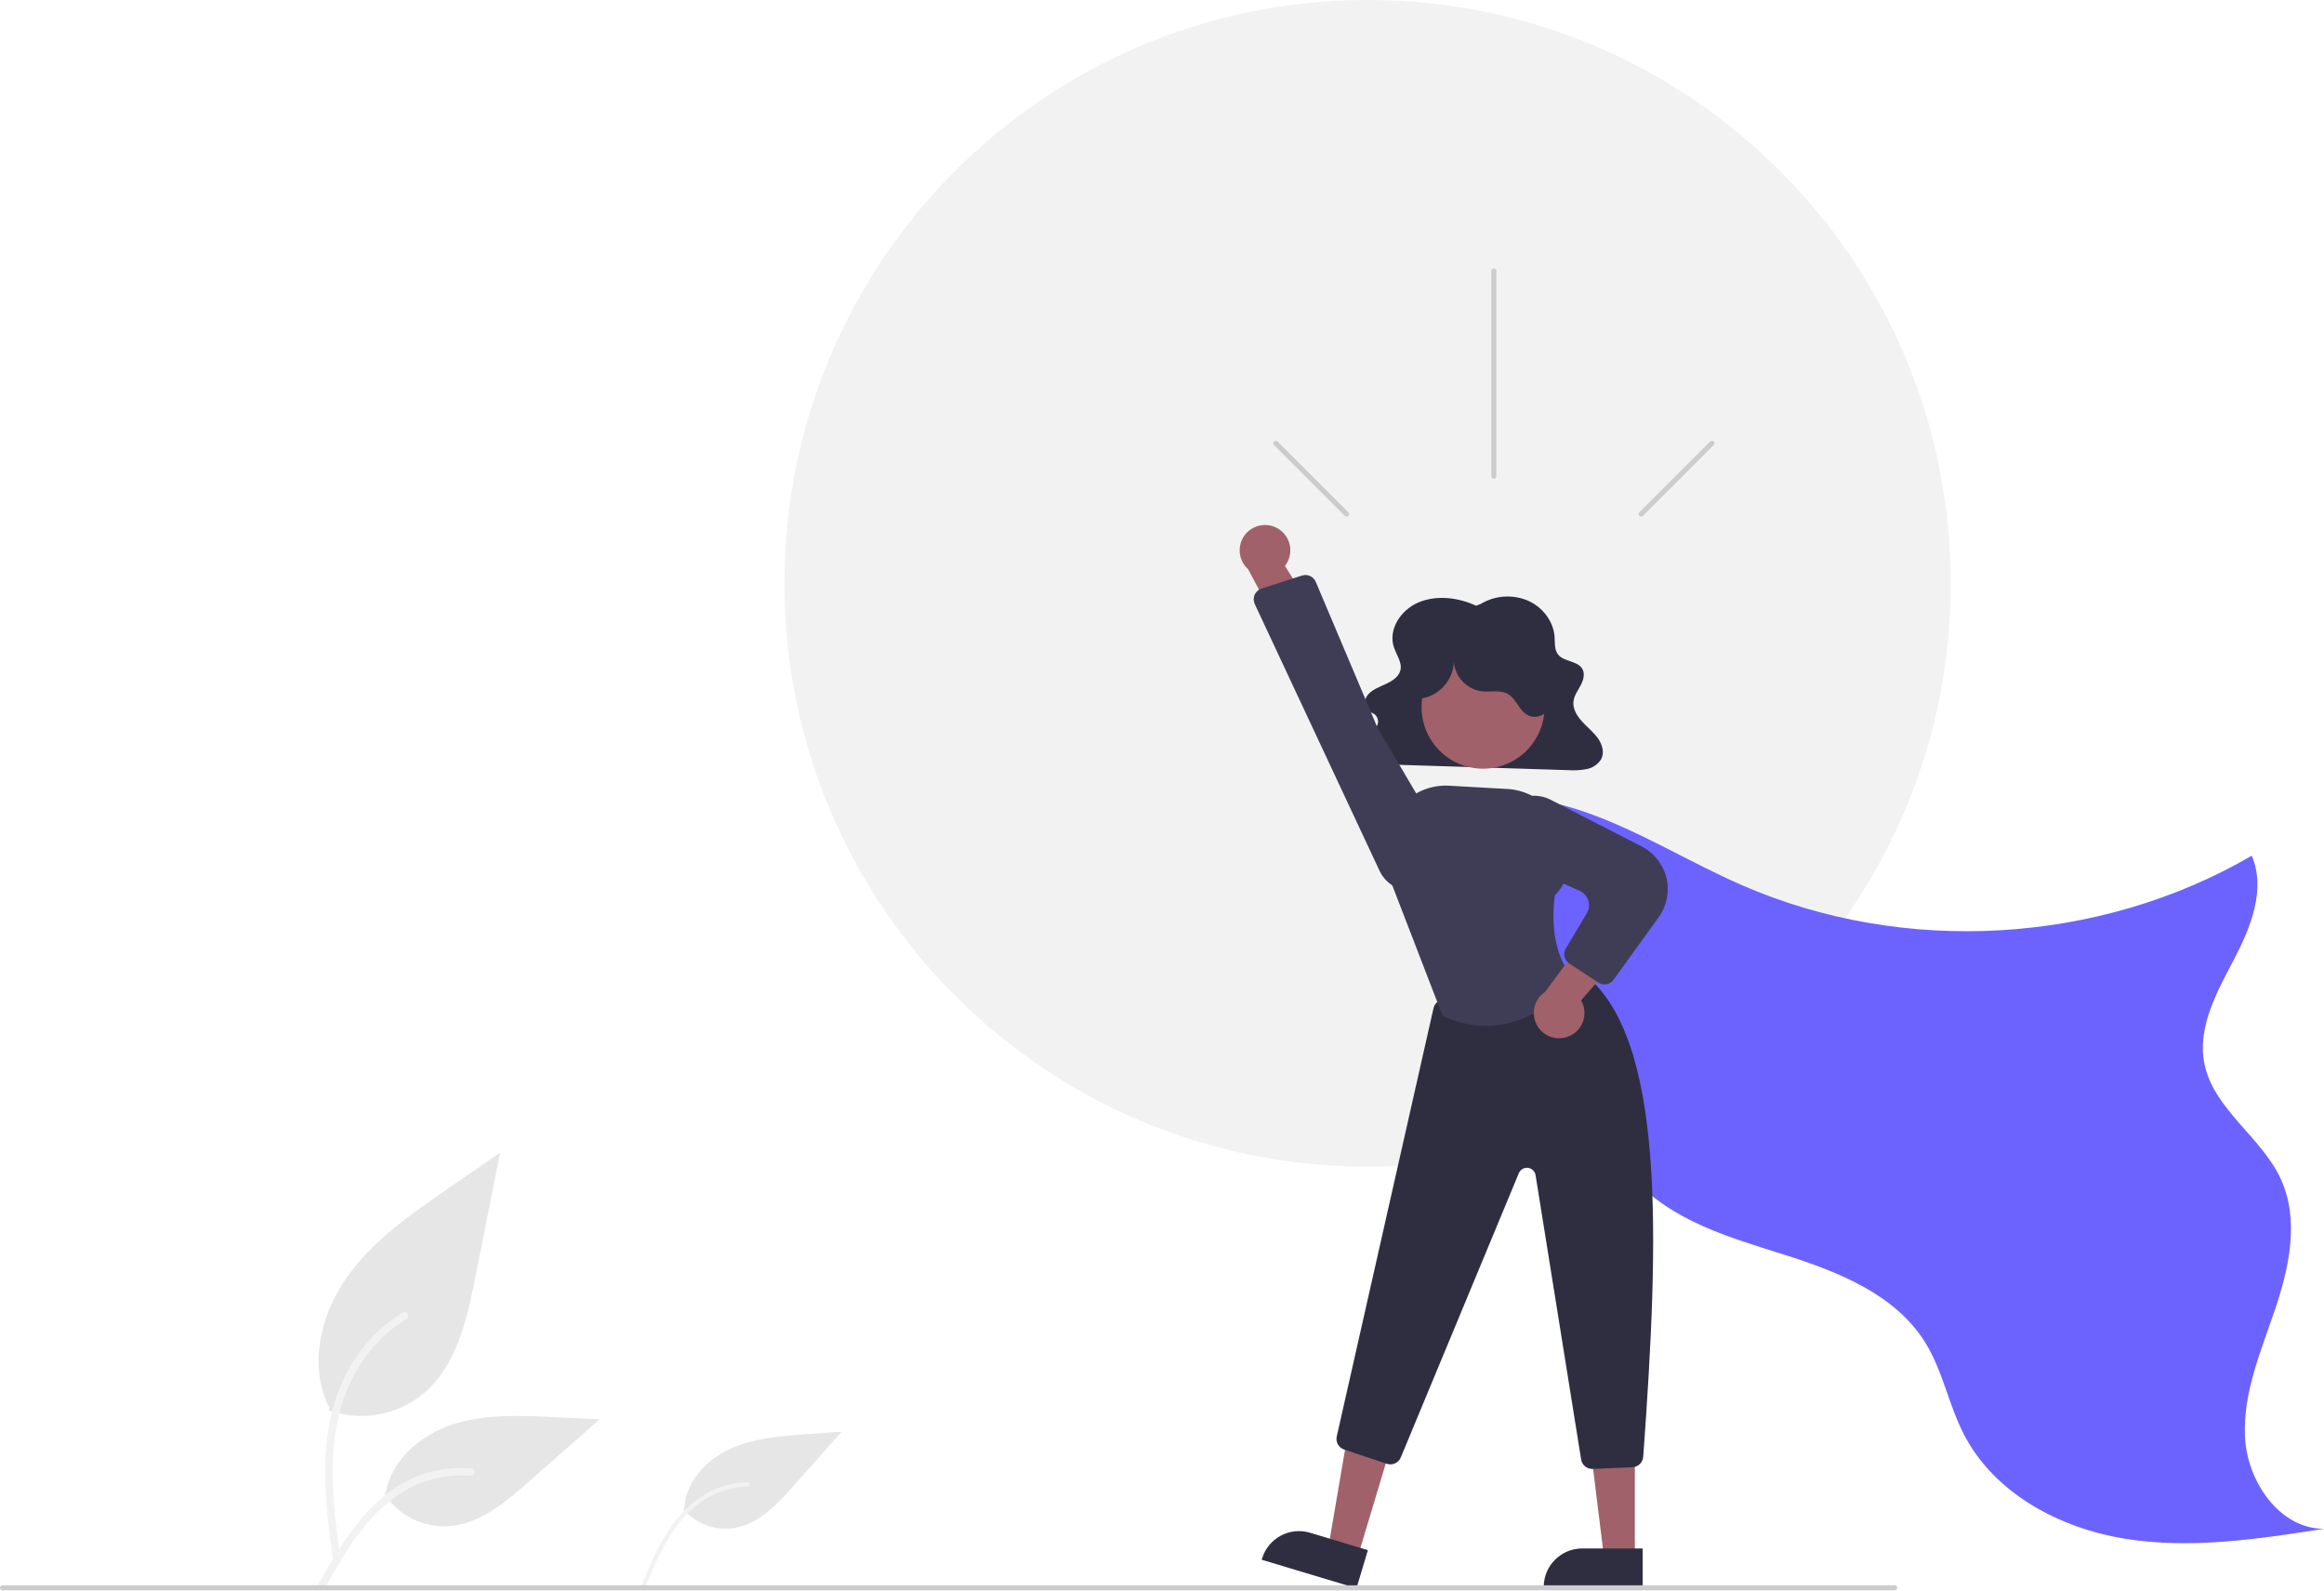
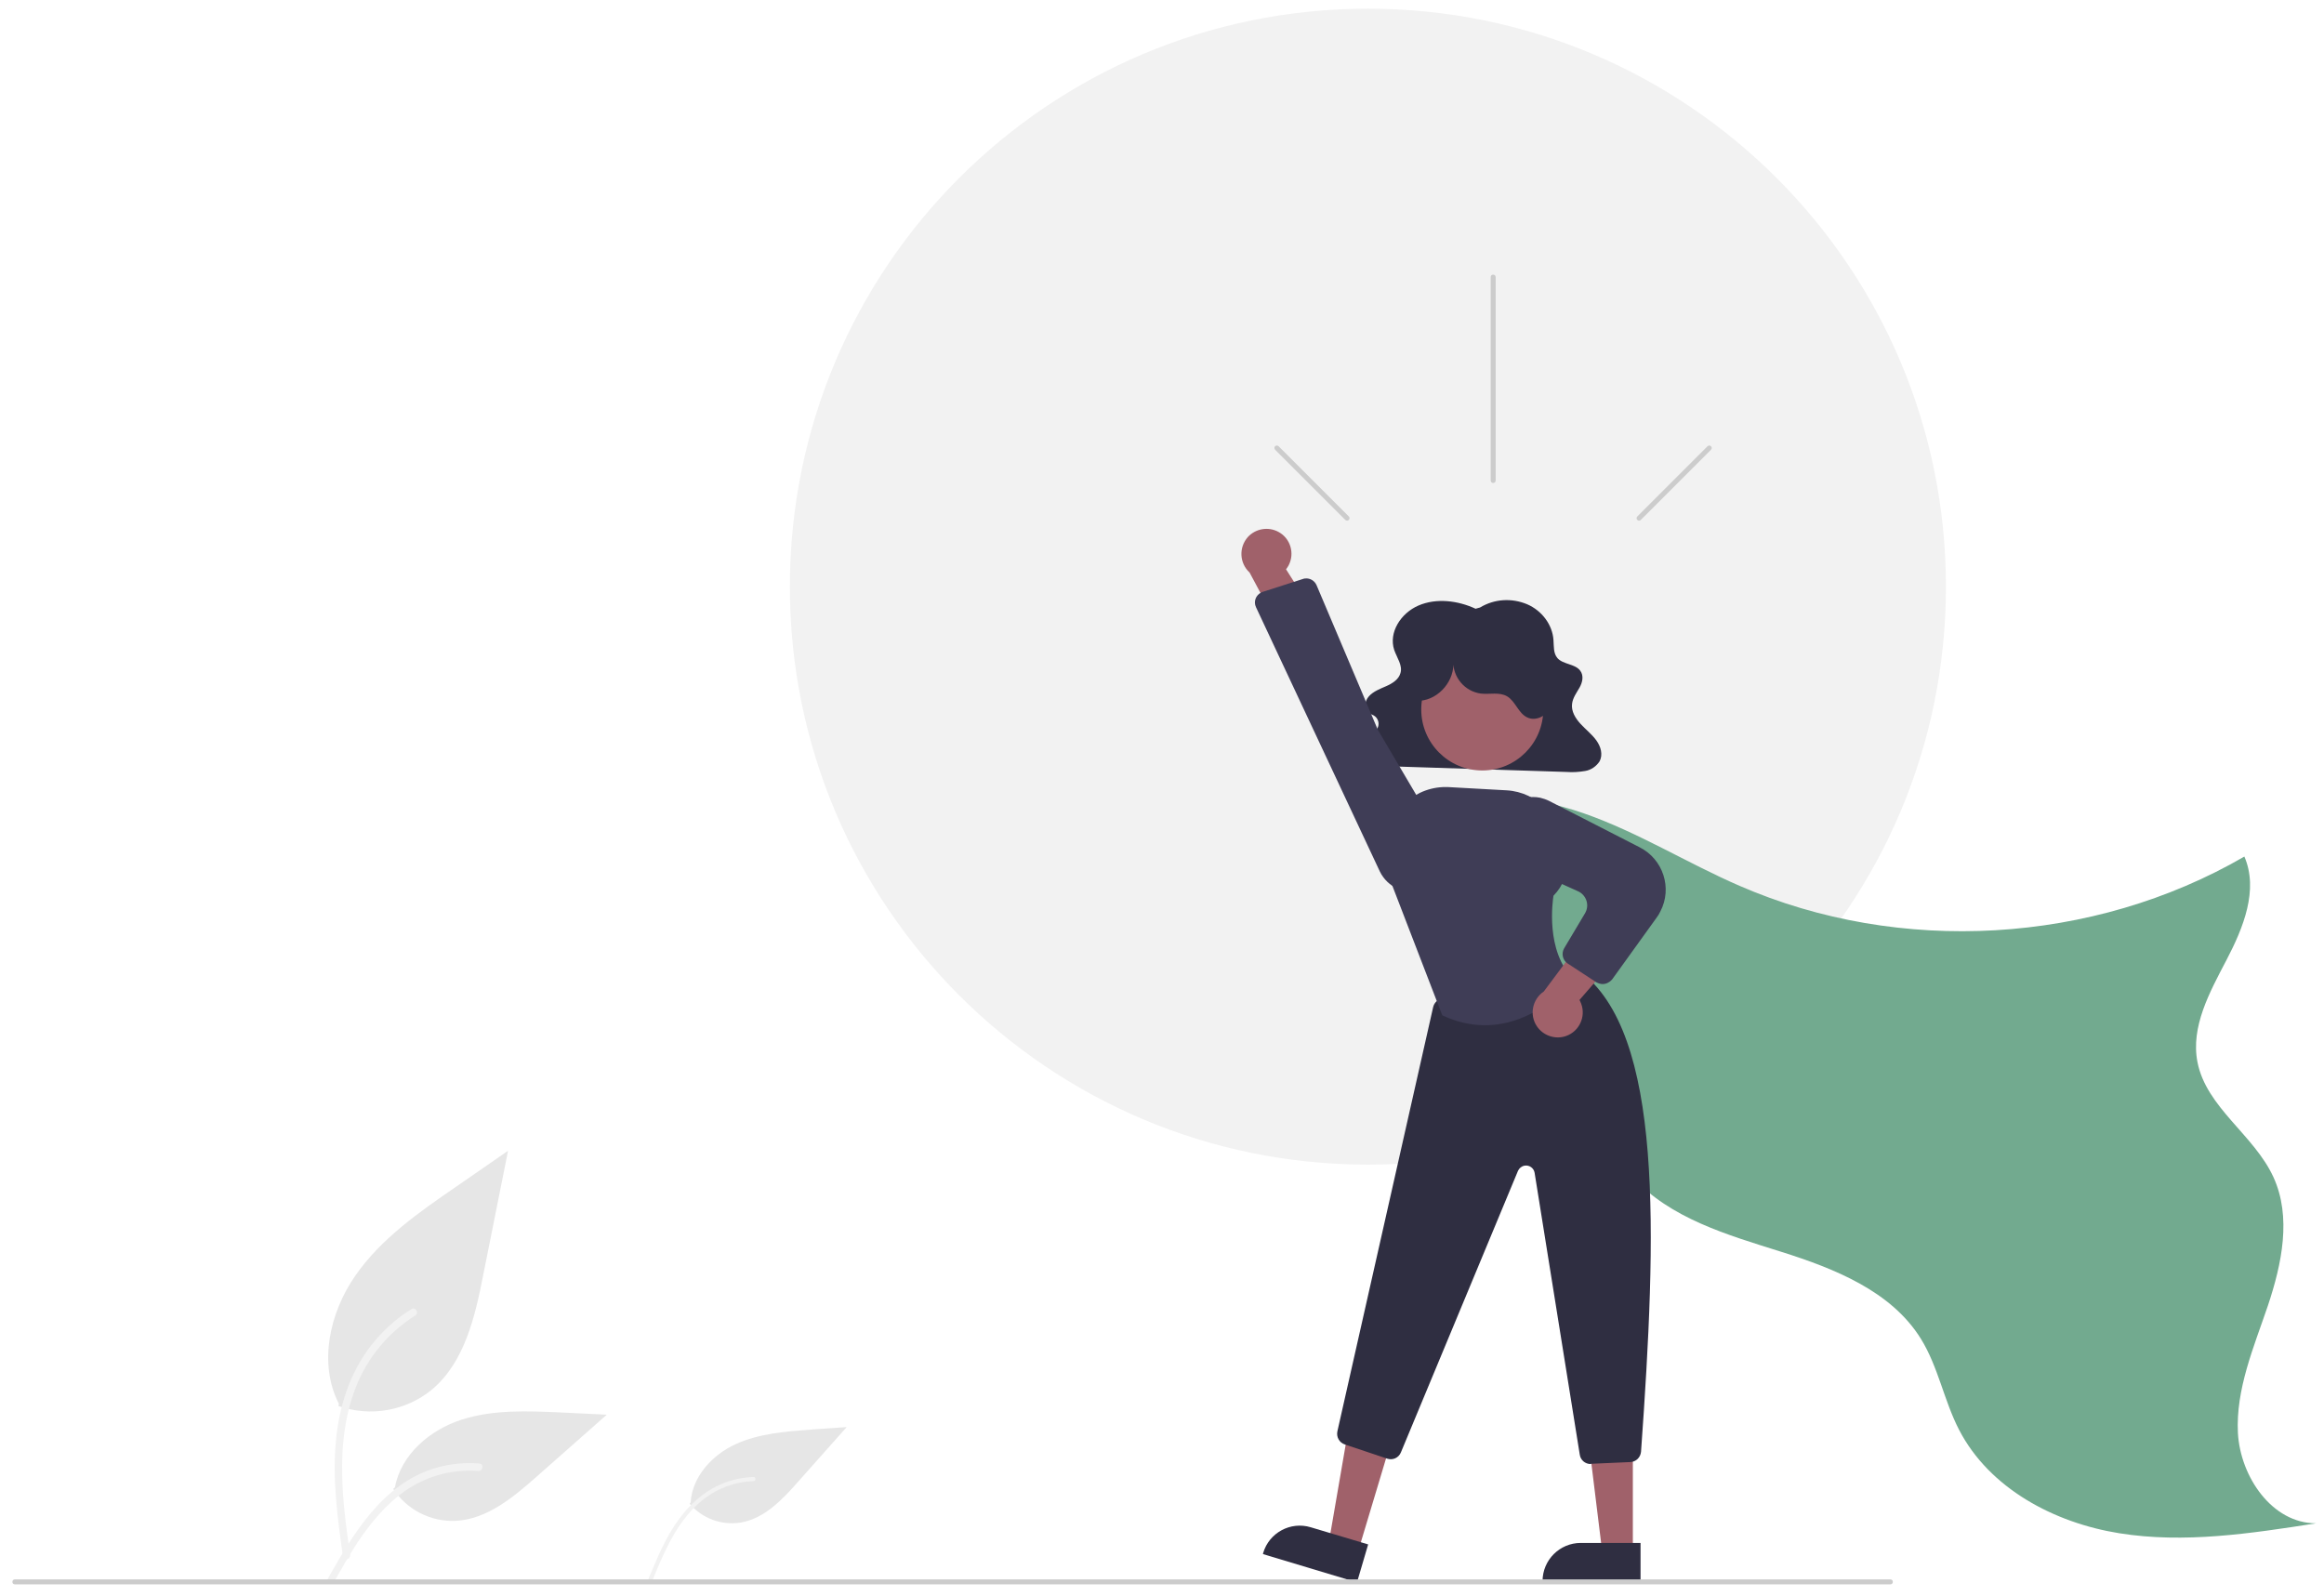
- <svg xmlns="http://www.w3.org/2000/svg" id="a6791429-d438-45aa-bc7c-827b738cb04a" data-name="Layer 1" width="928.526" height="635.213" viewBox="0 0 928.526 635.213">
-   <circle cx="546.409" cy="233" r="233" fill="#f2f2f2" />
-   <path d="M267.148,695.739a39.063,39.063,0,0,0,37.721-6.645c13.212-11.089,17.354-29.359,20.725-46.275l9.969-50.036-20.872,14.371c-15.01,10.335-30.357,21.001-40.75,35.971s-14.929,35.405-6.579,51.603" transform="translate(-135.7371 -132.3937)" fill="#e6e6e6" />
-   <path d="M268.932,756.318c-2.112-15.387-4.285-30.973-2.803-46.525,1.316-13.812,5.53-27.303,14.109-38.364a63.82,63.82,0,0,1,16.374-14.837c1.637-1.034,3.144,1.561,1.514,2.59a60.672,60.672,0,0,0-23.999,28.956c-5.225,13.289-6.064,27.776-5.164,41.893.544,8.537,1.698,17.019,2.861,25.489a1.554,1.554,0,0,1-1.048,1.845,1.509,1.509,0,0,1-1.845-1.048Z" transform="translate(-135.7371 -132.3937)" fill="#f2f2f2" />
-   <path d="M408.733,735.124a22.264,22.264,0,0,0,20.462,7.606c9.693-1.644,16.995-9.432,23.529-16.778l19.325-21.728L457.644,705.275c-10.359.755-20.98,1.575-30.405,5.94s-17.546,13.104-18.109,23.476" transform="translate(-135.7371 -132.3937)" fill="#e6e6e6" />
-   <path d="M392.149,765.424c3.397-8.175,6.821-16.463,12.033-23.683,4.628-6.412,10.589-11.83,17.996-14.796a36.374,36.374,0,0,1,12.328-2.575c1.103-.036,1.096,1.674-.002,1.71a34.579,34.579,0,0,0-20.146,7.319c-6.4,5.028-10.988,11.909-14.615,19.11-2.193,4.354-4.071,8.857-5.94,13.357a.886.886,0,0,1-1.047.605.86.86,0,0,1-.605-1.047Z" transform="translate(-135.7371 -132.3937)" fill="#f2f2f2" />
-   <path d="M289.28,729.089a28.755,28.755,0,0,0,25.055,12.931c12.683-.602,23.257-9.454,32.775-17.858l28.153-24.857L356.63,698.414c-13.4-.641-27.145-1.239-39.908,2.893s-24.533,14.077-26.867,27.287" transform="translate(-135.7371 -132.3937)" fill="#e6e6e6" />
-   <path d="M262.962,765.163c10.168-17.991,21.961-37.986,43.035-44.377a48.022,48.022,0,0,1,18.101-1.869c1.922.166,1.442,3.128-.476,2.963a44.614,44.614,0,0,0-28.886,7.642c-8.145,5.544-14.487,13.252-19.854,21.425-3.288,5.007-6.233,10.226-9.178,15.438-.941,1.666-3.693.463-2.74-1.222Z" transform="translate(-135.7371 -132.3937)" fill="#f2f2f2" />
-   <path d="M702.07,458.075c20.217-11.112,45.379-8.882,67.161-1.285s41.522,20.043,62.675,29.249c64.64,28.131,142.548,23.595,203.487-11.848,5.763,13.406-.419,28.74-7.211,41.656s-14.532,26.914-11.736,41.236c3.578,18.327,22.793,29.315,30.579,46.288,7.391,16.112,3.424,35.032-2.246,51.827s-13.028,33.715-12.065,51.415,13.823,36.416,31.549,36.43c-26.269,4.082-53.056,8.166-79.309,3.983s-52.369-18.068-64.558-41.693c-6.093-11.809-8.441-25.386-15.439-36.682-11.918-19.241-34.791-28.289-56.372-35.108s-44.676-13.388-59.871-30.162c-14.478-15.982-19.064-38.246-26.734-58.401a186.537,186.537,0,0,0-64.588-84.23" transform="translate(-135.7371 -132.3937)" fill="#6c63ff" />
-   <path d="M725.495,374.338c-7.097-3.302-15.81-4.384-23.032-1.316s-12.145,10.932-9.809,17.891c1.059,3.155,3.47,6.258,2.531,9.445-.723,2.453-3.245,4.072-5.723,5.224s-5.187,2.12-6.978,4.062-2.165,5.285.073,6.791c.737.496,1.659.732,2.374,1.254a3.772,3.772,0,0,1,1.164,4.222,8.893,8.893,0,0,1-2.851,3.751c-2.541,2.191-5.898,4.698-5.109,7.809a5.478,5.478,0,0,0,3.697,3.458,18.367,18.367,0,0,0,5.427.716l74.966,2.362a28.422,28.422,0,0,0,7.402-.413,8.762,8.762,0,0,0,5.813-3.905c1.436-2.657.493-5.931-1.28-8.412s-4.282-4.439-6.355-6.717-3.769-5.123-3.404-8.067c.293-2.357,1.847-4.395,2.963-6.537s1.764-4.818.319-6.789c-2.037-2.777-6.927-2.526-9.243-5.113-1.748-1.953-1.41-4.763-1.584-7.281-.418-6.057-4.611-11.776-10.58-14.433a20.831,20.831,0,0,0-18.953,1.291Z" transform="translate(-135.7371 -132.3937)" fill="#2f2e41" />
-   <polygon points="542.385 622.099 530.644 618.571 538.663 571.604 555.992 576.811 542.385 622.099" fill="#a0616a" />
-   <path d="M677.697,766.774l-37.859-11.375.144-.479a15.386,15.386,0,0,1,19.163-10.309l.001 0,23.123,6.947Z" transform="translate(-135.7371 -132.3937)" fill="#2f2e41" />
-   <polygon points="653.182 622.496 640.922 622.495 635.09 575.207 653.184 575.208 653.182 622.496" fill="#a0616a" />
-   <path d="M792.045,766.774l-39.531-.001v-.5a15.386,15.386,0,0,1,15.386-15.386h.001l24.144.001Z" transform="translate(-135.7371 -132.3937)" fill="#2f2e41" />
-   <path d="M771.9,719.123a4.5,4.5,0,0,1-4.441-3.788L749.256,601.781a3.5,3.5,0,0,0-6.688-.789L695.406,714.528a4.516,4.516,0,0,1-5.579,2.544L672.793,711.393a4.485,4.485,0,0,1-2.966-5.261L708.476,535.111a4.525,4.525,0,0,1,3.372-3.392L763.68,519.687a4.562,4.562,0,0,1,3.708.77c34.13,24.799,31.247,105.821,24.886,193.798a4.502,4.502,0,0,1-4.294,4.174l-15.882.691C772.032,719.122,771.966,719.123,771.9,719.123Z" transform="translate(-135.7371 -132.3937)" fill="#2f2e41" />
-   <circle cx="592.532" cy="282.471" r="24.561" fill="#a0616a" />
-   <path d="M729.329,542.162a39.899,39.899,0,0,1-17.024-3.935l-.183-.085-.073-.188-22.03-57.076-.419-9.917A23.773,23.773,0,0,1,714.692,446.22l23.388,1.317a23.787,23.787,0,0,1,22.437,23.61c.607,1.167,4.921,10.292-3.533,18.865-.316,1.952-3.273,22.247,7.887,33.407l.314.313-.274.349C764.732,524.309,750.399,542.159,729.329,542.162Z" transform="translate(-135.7371 -132.3937)" fill="#3f3d56" />
-   <path d="M762.171,546.467a10.056,10.056,0,0,0,5.277-14.488l23.359-27.043-18.414-2.397-19.359,26.048a10.11,10.11,0,0,0,9.137,17.88Z" transform="translate(-135.7371 -132.3937)" fill="#a0616a" />
-   <path d="M776.775,525.594a4.489,4.489,0,0,1-2.469-.74l-11.553-7.577a4.491,4.491,0,0,1-1.399-6.064l8.364-14.052a6.272,6.272,0,0,0-2.824-8.932l-24.028-10.772a14.324,14.324,0,0,1-8.112-15.915h0a14.241,14.241,0,0,1,20.432-9.754l36.452,18.679a19.177,19.177,0,0,1,6.805,28.289L780.424,523.725A4.489,4.489,0,0,1,776.775,525.594Z" transform="translate(-135.7371 -132.3937)" fill="#3f3d56" />
-   <path d="M703.142,411.373c7.756-.623,14.196-8.371,13.39-16.111a13.009,13.009,0,0,0,11.141,13.246c3.558.392,7.458-.684,10.555,1.11,3.43,1.988,4.528,6.816,8.101,8.533,3.453,1.659,7.838-.604,9.543-4.033s1.287-7.55.157-11.21a31.652,31.652,0,0,0-52.69-12.975c-3.261,3.28-5.851,7.461-6.271,12.068s1.717,9.605,5.854,11.675Z" transform="translate(-135.7371 -132.3937)" fill="#2f2e41" />
-   <path d="M646.001,343.338a10.056,10.056,0,0,1,3.105,15.104l19.159,30.165-18.567-.318-15.347-28.596a10.11,10.11,0,0,1,11.651-16.354Z" transform="translate(-135.7371 -132.3937)" fill="#a0616a" />
-   <path d="M661.444,364.818l24.674,58.302,25.869,43.864a14.189,14.189,0,0,1-8.12,20.79h0a14.265,14.265,0,0,1-16.951-7.569L637.058,373.672a4.5,4.5,0,0,1,2.699-6.192l16.166-5.193a4.6,4.6,0,0,1,.942-.197A4.474,4.474,0,0,1,661.444,364.818Z" transform="translate(-135.7371 -132.3937)" fill="#3f3d56" />
-   <path d="M892.737,767.606h-756a1,1,0,0,1,0-2h756a1,1,0,0,1,0,2Z" transform="translate(-135.7371 -132.3937)" fill="#ccc" />
-   <path d="M733.595,240.606v82a1,1,0,1,1-2,0v-82a1,1,0,0,1,2,0Z" transform="translate(-135.7371 -132.3937)" fill="#ccc" />
-   <path d="M820.421,310.171l-28.284,28.284a1,1,0,0,1-1.414-1.414l28.284-28.284a1,1,0,1,1,1.414,1.414Z" transform="translate(-135.7371 -132.3937)" fill="#ccc" />
-   <path d="M644.77,310.171,673.054,338.456a1,1,0,0,0,1.414-1.414l-28.284-28.284a1,1,0,1,0-1.414,1.414Z" transform="translate(-135.7371 -132.3937)" fill="#ccc" />
+ <svg xmlns="http://www.w3.org/2000/svg" version="1.1" id="a6791429-d438-45aa-bc7c-827b738cb04a" x="0px" y="0px" viewBox="0 0 936.8 643.1" style="enable-background:new 0 0 936.8 643.1;" xml:space="preserve">
+   <style type="text/css">
+ 	.st0{fill:#F2F2F2;}
+ 	.st1{fill:#E6E6E6;}
+ 	.st2{fill:#72AA8F;}
+ 	.st3{fill:#2F2E41;}
+ 	.st4{fill:#A0616A;}
+ 	.st5{fill:#3F3D56;}
+ 	.st6{fill:#CCCCCC;}
+ 	.st7{fill:#A3CFBB;}
+ 	.st8{fill:#D1E7DD;}
+ 	.st9{fill:#6C63FF;}
+ </style>
+   <circle class="st0" cx="551.4" cy="236.5" r="233" />
+   <path class="st1" d="M136.4,566.8c12.9,4.5,27.2,2,37.7-6.6c13.2-11.1,17.4-29.4,20.7-46.3l10-50L184,478.3  c-15,10.3-30.4,21-40.8,36c-10.4,15-14.9,35.4-6.6,51.6" />
+   <path class="st0" d="M138.2,627.4c-2.1-15.4-4.3-31-2.8-46.5c1.3-13.8,5.5-27.3,14.1-38.4c4.6-5.9,10.1-10.9,16.4-14.8  c1.6-1,3.1,1.6,1.5,2.6c-10.9,6.9-19.3,17-24,29c-5.2,13.3-6.1,27.8-5.2,41.9c0.5,8.5,1.7,17,2.9,25.5c0.2,0.8-0.3,1.6-1,1.8  C139.2,628.7,138.4,628.2,138.2,627.4L138.2,627.4z" />
+   <path class="st1" d="M278,606.2c5,5.9,12.8,8.8,20.5,7.6c9.7-1.6,17-9.4,23.5-16.8l19.3-21.7l-14.4,1c-10.4,0.8-21,1.6-30.4,5.9  s-17.5,13.1-18.1,23.5" />
+   <path class="st0" d="M261.4,636.5c3.4-8.2,6.8-16.5,12-23.7c4.6-6.4,10.6-11.8,18-14.8c3.9-1.6,8.1-2.4,12.3-2.6  c1.1,0,1.1,1.7,0,1.7c-7.3,0.2-14.4,2.8-20.1,7.3c-6.4,5-11,11.9-14.6,19.1c-2.2,4.4-4.1,8.9-5.9,13.4c-0.1,0.4-0.6,0.7-1,0.6  C261.6,637.5,261.3,637,261.4,636.5L261.4,636.5z" />
+   <path class="st1" d="M158.5,600.2c5.5,8.4,15,13.3,25.1,12.9c12.7-0.6,23.3-9.5,32.8-17.9l28.2-24.9l-18.6-0.9  c-13.4-0.6-27.1-1.2-39.9,2.9c-12.8,4.1-24.5,14.1-26.9,27.3" />
+   <path class="st0" d="M132.2,636.3c10.2-18,22-38,43-44.4c5.9-1.8,12-2.4,18.1-1.9c1.9,0.2,1.4,3.1-0.5,3  c-10.2-0.8-20.4,1.9-28.9,7.6c-8.1,5.5-14.5,13.3-19.9,21.4c-3.3,5-6.2,10.2-9.2,15.4C134,639.2,131.3,638,132.2,636.3z" />
+   <path class="st2" d="M571.3,329.2c20.2-11.1,45.4-8.9,67.2-1.3s41.5,20,62.7,29.2c64.6,28.1,142.5,23.6,203.5-11.8  c5.8,13.4-0.4,28.7-7.2,41.7s-14.5,26.9-11.7,41.2c3.6,18.3,22.8,29.3,30.6,46.3c7.4,16.1,3.4,35-2.2,51.8  c-5.7,16.8-13,33.7-12.1,51.4c1,17.7,13.8,36.4,31.5,36.4c-26.3,4.1-53.1,8.2-79.3,4c-26.3-4.2-52.4-18.1-64.6-41.7  c-6.1-11.8-8.4-25.4-15.4-36.7c-11.9-19.2-34.8-28.3-56.4-35.1s-44.7-13.4-59.9-30.2c-14.5-16-19.1-38.2-26.7-58.4  c-12.9-33.7-35.4-63-64.6-84.2" />
+   <path class="st3" d="M594.8,245.4c-7.1-3.3-15.8-4.4-23-1.3s-12.1,10.9-9.8,17.9c1.1,3.2,3.5,6.3,2.5,9.4c-0.7,2.5-3.2,4.1-5.7,5.2  s-5.2,2.1-7,4.1s-2.2,5.3,0.1,6.8c0.7,0.5,1.7,0.7,2.4,1.3c1.2,1,1.7,2.7,1.2,4.2c-0.6,1.5-1.6,2.8-2.9,3.8  c-2.5,2.2-5.9,4.7-5.1,7.8c0.6,1.7,2,3,3.7,3.5c1.8,0.5,3.6,0.7,5.4,0.7l75,2.4c2.5,0.2,5,0,7.4-0.4c2.4-0.4,4.5-1.9,5.8-3.9  c1.4-2.7,0.5-5.9-1.3-8.4s-4.3-4.4-6.4-6.7s-3.8-5.1-3.4-8.1c0.3-2.4,1.8-4.4,3-6.5s1.8-4.8,0.3-6.8c-2-2.8-6.9-2.5-9.2-5.1  c-1.7-2-1.4-4.8-1.6-7.3c-0.4-6.1-4.6-11.8-10.6-14.4c-6.2-2.6-13.2-2.2-19,1.3L594.8,245.4z" />
+   <polygon class="st4" points="547.4,625.6 535.6,622.1 543.7,575.1 561,580.3 " />
+   <path class="st3" d="M547,637.9l-37.9-11.4l0.1-0.5c2.4-8.1,11-12.8,19.2-10.3c0,0,0,0,0,0l0,0l23.1,6.9L547,637.9z" />
+   <polygon class="st4" points="658.2,626 645.9,626 640.1,578.7 658.2,578.7 " />
+   <path class="st3" d="M661.3,637.9l-39.5,0v-0.5c0-8.5,6.9-15.4,15.4-15.4c0,0,0,0,0,0h0l24.1,0L661.3,637.9z" />
+   <path class="st3" d="M641.2,590.2c-2.2,0-4.1-1.6-4.4-3.8l-18.2-113.6c-0.3-1.9-2.1-3.2-4-2.9c-1.2,0.2-2.2,1-2.7,2.1l-47.2,113.5  c-0.9,2.2-3.3,3.3-5.6,2.5l-17-5.7c-2.2-0.7-3.5-3-3-5.3l38.6-171c0.4-1.7,1.7-3,3.4-3.4l51.8-12c1.3-0.3,2.6,0,3.7,0.8  c34.1,24.8,31.2,105.8,24.9,193.8c-0.2,2.3-2,4.1-4.3,4.2l-15.9,0.7C641.3,590.2,641.2,590.2,641.2,590.2z" />
+   <circle class="st4" cx="597.5" cy="286" r="24.6" />
+   <path class="st5" d="M598.6,413.3c-5.9,0-11.7-1.4-17-3.9l-0.2-0.1l-0.1-0.2l-22-57.1l-0.4-9.9c-0.6-13.1,9.6-24.2,22.7-24.8  c0.8,0,1.6,0,2.3,0l23.4,1.3c12.5,0.7,22.4,11.1,22.4,23.6c0.6,1.2,4.9,10.3-3.5,18.9c-0.3,2-3.3,22.2,7.9,33.4l0.3,0.3l-0.3,0.3  C634,395.4,619.7,413.3,598.6,413.3z" />
+   <path class="st4" d="M631.4,417.6c5.2-1.9,7.9-7.7,6-12.9c-0.2-0.6-0.5-1.1-0.7-1.6l23.4-27l-18.4-2.4l-19.4,26  c-4.6,3.1-5.9,9.4-2.8,14C622.1,417.6,627.1,419.2,631.4,417.6L631.4,417.6z" />
+   <path class="st5" d="M646,396.7c-0.9,0-1.7-0.3-2.5-0.7l-11.6-7.6c-2-1.3-2.6-4-1.4-6.1l8.4-14.1c1.8-3,0.8-6.8-2.2-8.6  c-0.2-0.1-0.4-0.2-0.6-0.3l-24-10.8c-6.1-2.8-9.5-9.4-8.1-15.9l0,0c1.6-7.7,9.2-12.6,16.9-11c1.2,0.3,2.4,0.7,3.6,1.3l36.5,18.7  c9.4,4.8,13.2,16.4,8.3,25.8c-0.4,0.9-0.9,1.7-1.5,2.5l-18,25C648.8,396,647.5,396.7,646,396.7z" />
+   <path class="st3" d="M572.4,282.5c7.8-0.6,14.2-8.4,13.4-16.1c-0.2,6.6,4.6,12.3,11.1,13.2c3.6,0.4,7.5-0.7,10.6,1.1  c3.4,2,4.5,6.8,8.1,8.5c3.5,1.7,7.8-0.6,9.5-4s1.3-7.6,0.2-11.2c-5.2-16.7-22.9-26.1-39.6-20.9c-5,1.5-9.5,4.3-13.1,7.9  c-3.3,3.3-5.9,7.5-6.3,12.1s1.7,9.6,5.9,11.7L572.4,282.5z" />
+   <path class="st4" d="M515.3,214.4c4.9,2.6,6.7,8.7,4.1,13.6c-0.3,0.5-0.6,1-1,1.5l19.2,30.2l-18.6-0.3l-15.3-28.6  c-4.1-3.8-4.4-10.1-0.7-14.3C506.1,213.1,511.2,212.2,515.3,214.4L515.3,214.4z" />
+   <path class="st5" d="M530.7,235.9l24.7,58.3l25.9,43.9c4,6.8,1.7,15.4-5,19.4c-1,0.6-2,1-3.1,1.4l0,0c-6.7,2-13.9-1.2-17-7.6  l-49.9-106.5c-1.1-2.3-0.1-4.9,2.2-6c0.2-0.1,0.3-0.2,0.5-0.2l16.2-5.2c0.3-0.1,0.6-0.2,0.9-0.2C528.1,233,529.9,234.1,530.7,235.9z  " />
+   <path class="st6" d="M762,638.7H6c-0.6,0-1-0.4-1-1c0-0.6,0.4-1,1-1h756c0.6,0,1,0.4,1,1C763,638.3,762.6,638.7,762,638.7z" />
+   <path class="st6" d="M602.9,111.7v82c0,0.6-0.4,1-1,1s-1-0.4-1-1v-82c0-0.6,0.4-1,1-1S602.9,111.2,602.9,111.7z" />
+   <path class="st6" d="M689.7,181.3l-28.3,28.3c-0.4,0.4-1,0.4-1.4,0c-0.4-0.4-0.4-1,0-1.4l28.3-28.3c0.4-0.4,1-0.4,1.4,0  C690.1,180.2,690.1,180.9,689.7,181.3C689.7,181.3,689.7,181.3,689.7,181.3z" />
+   <path class="st6" d="M514,181.3l28.3,28.3c0.4,0.4,1,0.4,1.4,0c0.4-0.4,0.4-1,0-1.4l-28.3-28.3c-0.4-0.4-1-0.4-1.4,0  C513.6,180.2,513.6,180.9,514,181.3C514,181.3,514,181.3,514,181.3L514,181.3z" />
+   <rect x="-233.4" y="199.2" class="st7" width="108" height="108" />
+   <rect x="-233.4" y="335.7" class="st8" width="108" height="108" />
+   <rect x="-233.4" y="63.8" class="st2" width="108" height="108" />
+   <rect x="-233.4" y="472.2" class="st9" width="108" height="108" />
+   <text transform="matrix(1 0 0 1 -377.5112 533.2848)" style="fill:#FDFFFE; font-family:'MyriadPro-Regular'; font-size:18px;">Original</text>
+   <text transform="matrix(1 0 0 1 -378.8789 253.1619)">
+     <tspan x="0" y="0" style="fill:#FDFFFE; font-family:'MyriadPro-Regular'; font-size:18px;">Design green </tspan>
+     <tspan x="0" y="21.6" style="fill:#FDFFFE; font-family:'MyriadPro-Regular'; font-size:18px;">a3cfbb </tspan>
+   </text>
+   <text transform="matrix(1 0 0 1 -381.6143 382.5808)">
+     <tspan x="0" y="0" style="fill:#FDFFFE; font-family:'MyriadPro-Regular'; font-size:18px;">Design light green </tspan>
+     <tspan x="0" y="21.6" style="fill:#FDFFFE; font-family:'MyriadPro-Regular'; font-size:18px;">d1e7dd</tspan>
+   </text>
+   <text transform="matrix(1 0 0 1 -380.2466 117.7607)">
+     <tspan x="0" y="0" style="fill:#FDFFFE; font-family:'MyriadPro-Regular'; font-size:18px;">New dark green </tspan>
+     <tspan x="0" y="21.6" style="fill:#FDFFFE; font-family:'MyriadPro-Regular'; font-size:18px;">72aa8f</tspan>
+   </text>
</svg>
